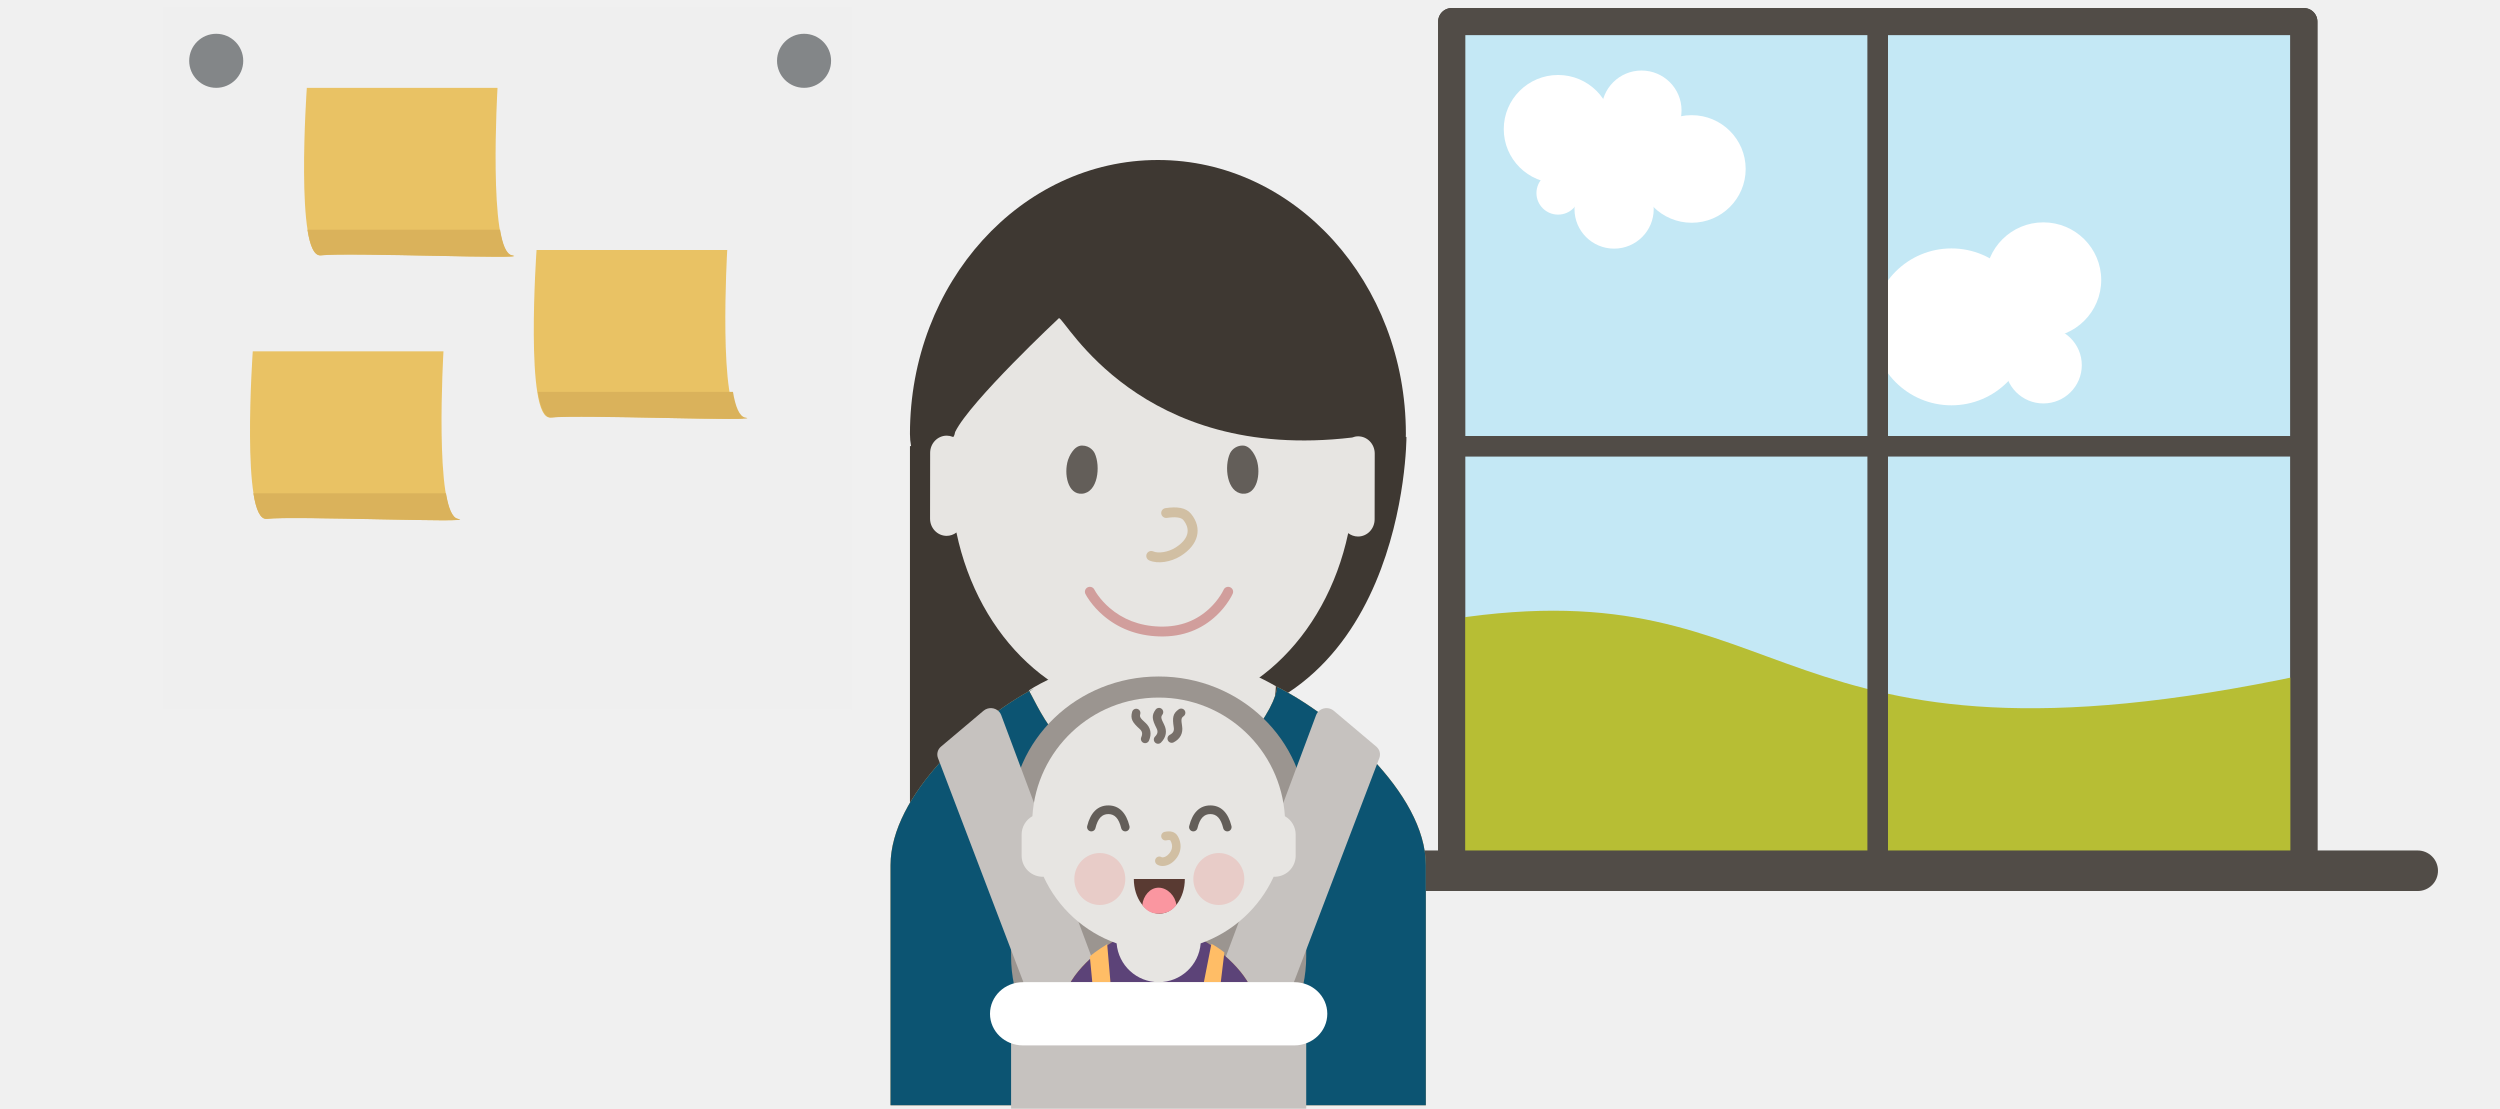
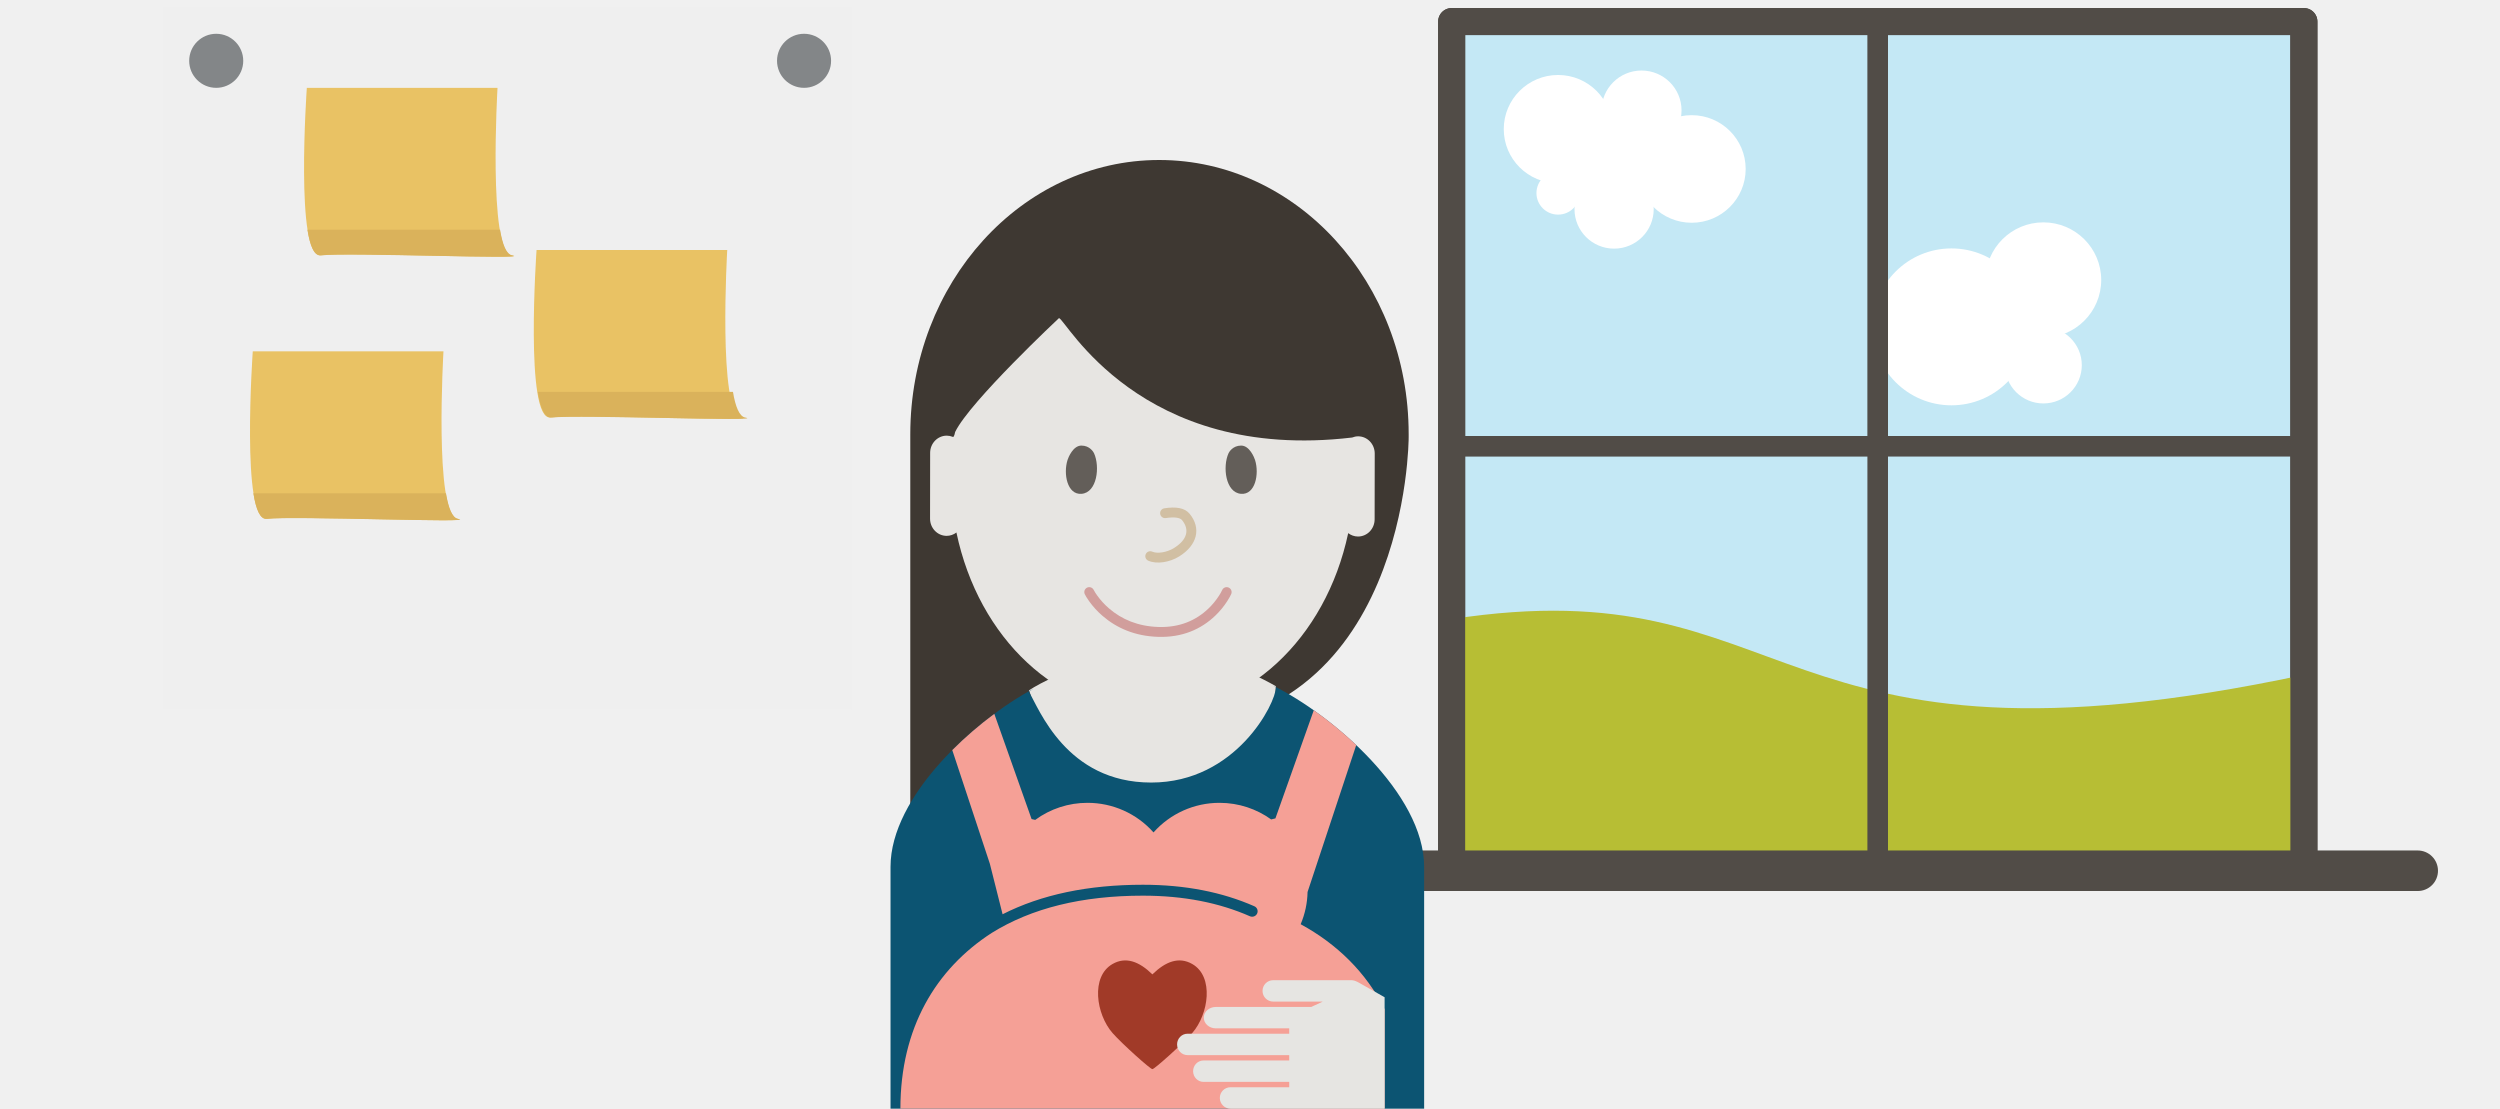
- <svg xmlns="http://www.w3.org/2000/svg" xmlns:xlink="http://www.w3.org/1999/xlink" width="370" height="164" viewBox="0 0 370 164">
-   <defs>
-     <path id="a" d="M.164 42.342A9.83 9.83 0 0 1 0 40.544C0 18.153 16.43 0 36.7 0c20.266 0 36.697 18.153 36.697 40.544 0 .15-.004.297-.01.444l.095-.001s.042 43.158-36.793 43.158C-.143 84.145 0 98.999 0 98.999V42.345l.164-.003z" />
-     <path id="c" d="M56.75 4.616c8.796 4.28 22.476 15.876 22.476 26.628v35.533H0V31.244C0 20.87 12.517 9.71 21.213 5.094c-.44.266-.673.427-.673.427 1.498 2.454 5.526 13.35 18.158 13.35 12.635 0 18.52-11.698 18.52-13.984a39.23 39.23 0 0 0-.469-.271z" />
-     <path id="e" d="M82.221 78.075v12.628H53.958V78.075c0-3.612 4.617-7.737 7.708-9.435h12.847c3.12 1.728 7.708 5.864 7.708 9.435z" />
-   </defs>
+ <svg xmlns="http://www.w3.org/2000/svg" width="370" height="164" viewBox="0 0 370 164">
  <g fill="none" fill-rule="evenodd">
    <path fill="#EFEFEF" d="M24 105h102V1H24z" />
    <path fill="#838688" d="M36 9.002a4 4 0 1 1-8-.003 4 4 0 0 1 8 .003M123 9.002A3.998 3.998 0 0 1 119 13a4 4 0 1 1 4-3.998" />
    <path fill="#E9C264" d="M67.7 76.775c3.48.696-24.379-.49-28.224 0C35.634 77.27 37.41 52 37.41 52h28.224S64.213 76.088 67.7 76.775" />
    <path fill="#DAB25B" d="M66.006 73H37.5c.37 2.347.991 3.912 2.015 3.795 3.854-.455 31.771.636 28.284 0-.874-.157-1.434-1.648-1.793-3.795" />
    <path fill="#E9C264" d="M109.7 61.778c3.477.69-24.38-.493-28.223 0C77.632 62.272 79.41 37 79.41 37h28.222s-1.416 24.089 2.068 24.778" />
    <path fill="#DAB25B" d="M108.48 58H79.6c.375 2.35 1.003 3.916 2.044 3.797 3.901-.455 32.18.632 28.652 0-.886-.162-1.457-1.647-1.817-3.797" />
    <path fill="#E9C264" d="M75.7 37.779c3.483.688-24.378-.495-28.224 0C43.634 38.267 45.41 13 45.41 13h28.223S72.216 37.087 75.7 37.779" />
    <path fill="#DAB25B" d="M74.01 34H45.5c.37 2.348.99 3.917 2.015 3.797 3.854-.456 31.775.632 28.284 0-.871-.159-1.435-1.651-1.79-3.797" />
    <g>
      <path fill="#C4E8F5" d="M214.845 128.871h126.131V3.192h-126.13z" />
      <path stroke="#403A33" stroke-linecap="round" stroke-linejoin="round" stroke-width="4" d="M214.845 128.871h126.131V3.192h-126.13z" />
      <path fill="#B7BE34" d="M214.845 91.628c51.475-7.926 46.011 25.32 126.131 8.249v28.995h-126.13V91.628z" />
      <path fill="#FFF" d="M310.98 41.438c0-4.71-3.833-8.529-8.562-8.529-4.727 0-8.56 3.819-8.56 8.529 0 4.712 3.833 8.53 8.56 8.53 4.729 0 8.562-3.818 8.562-8.53" />
      <path fill="#FFF" d="M300.466 48.377c0-6.412-5.217-11.611-11.652-11.611s-11.654 5.2-11.654 11.611c0 6.412 5.219 11.61 11.654 11.61s11.652-5.198 11.652-11.61" />
      <path fill="#FFF" d="M308.106 54.044c0-3.131-2.546-5.666-5.688-5.666-3.14 0-5.686 2.535-5.686 5.666 0 3.129 2.546 5.666 5.686 5.666 3.142 0 5.688-2.537 5.688-5.666" />
      <path stroke="#403A33" stroke-linecap="round" stroke-linejoin="round" stroke-width="3" d="M214.845 66.032h63.066V3.192h-63.066z" />
      <path stroke="#514C47" stroke-linecap="round" stroke-linejoin="round" stroke-width="3" d="M277.91 66.032h63.066V3.192h-63.065zM214.845 128.871h63.066V66.032h-63.066z" />
      <path stroke="#514C47" stroke-linecap="round" stroke-linejoin="round" stroke-width="3" d="M277.91 128.871h63.066V66.032h-63.065z" />
      <path stroke="#514C47" stroke-linecap="round" stroke-linejoin="round" stroke-width="6" d="M198 128.871h159.822" />
      <path fill="#FFF" d="M238.636 19.109c0 4.424-3.6 8.01-8.04 8.01-4.44 0-8.04-3.586-8.04-8.01 0-4.424 3.6-8.012 8.04-8.012 4.44 0 8.04 3.588 8.04 8.012" />
      <path fill="#FFF" d="M248.868 16.336c0 3.258-2.651 5.897-5.92 5.897s-5.92-2.64-5.92-5.897c0-3.259 2.651-5.898 5.92-5.898s5.92 2.64 5.92 5.898" />
      <path fill="#FFF" d="M258.36 25.007c0 4.397-3.577 7.961-7.99 7.961-4.414 0-7.99-3.564-7.99-7.961 0-4.398 3.576-7.962 7.99-7.962 4.413 0 7.99 3.564 7.99 7.962M233.797 28.574a3.197 3.197 0 0 1-3.201 3.19 3.197 3.197 0 0 1-3.202-3.19 3.197 3.197 0 0 1 3.202-3.19 3.197 3.197 0 0 1 3.201 3.19" />
      <path fill="#FFF" d="M244.749 30.957c0 3.227-2.624 5.841-5.862 5.841-3.237 0-5.861-2.614-5.861-5.841 0-3.225 2.624-5.842 5.86-5.842 3.239 0 5.863 2.617 5.863 5.842" />
      <path fill="#FFF" d="M245.501 23.792c0-3.956-3.218-7.164-7.19-7.164-3.972 0-7.19 3.208-7.19 7.164 0 3.958 3.218 7.165 7.19 7.165 3.972 0 7.19-3.207 7.19-7.165" />
      <path stroke="#514C47" stroke-linecap="round" stroke-linejoin="round" stroke-width="4" d="M214.845 128.871h126.131V3.192h-126.13z" />
    </g>
    <g>
-       <g transform="translate(134.673 23.68)">
-         <mask id="b" fill="#fff">
-           <use xlink:href="#a" />
-         </mask>
-         <g fill="#3E3832" mask="url(#b)">
-           <path d="M-13.113-1.46H87.55v115.224H-13.113z" />
-         </g>
-       </g>
+       <path fill="#3E3832" d="M134.723 64.29c0-22.428 16.49-40.61 36.838-40.61 20.343 0 36.922 18.132 36.922 40.56v.492s.042 43.227-36.932 43.227c-36.972 0-36.829 14.879-36.829 14.879V66.093v-1.804z" />
      <path fill="#E7E5E2" d="M152.273 102.176c1.493 2.389 5.688 44.354 18.28 44.354 12.596 0 18.282-42.745 18.282-44.97-19.283-11.047-36.562.616-36.562.616z" />
-       <g transform="translate(131.798 96.805)">
-         <mask id="d" fill="#fff">
-           <use xlink:href="#c" />
-         </mask>
-         <use fill="#D8A25D" xlink:href="#c" />
-         <g mask="url(#d)">
-           <path fill="#0C5472" d="M-48.416 108.476h184.704V-36.292H-48.416z" />
-         </g>
-       </g>
+       <path fill="#0C5472" d="M188.367 101.455c8.77 4.312 22.406 15.995 22.406 26.827v35.798h-78.975v-35.798c0-10.452 12.476-21.694 21.145-26.345-.44.268-.67.43-.67.43 1.493 2.473 5.508 13.45 18.1 13.45 12.595 0 18.462-11.785 18.462-14.089a39.005 39.005 0 0 0-.468-.273z" />
+       <path fill="#F5A096" d="M194.441 105.112a56.73 56.73 0 0 1 6.287 5.147l-7.21 21.76a12.798 12.798 0 0 1-1.02 4.765c5.376 2.93 9.692 7.132 12.425 12.582v14.714H133.26c0-11.961 5.252-20.66 13.505-26.001 5.91-3.676 13.367-5.52 22.386-5.52 6.056 0 11.314 1.055 15.834 3.046a.817.817 0 0 0 1.075-.411.806.806 0 0 0-.414-1.067c-4.733-2.084-10.217-3.184-16.495-3.184-8.102 0-15.028 1.453-20.768 4.368l-1.88-7.46-5.568-16.838a55.853 55.853 0 0 1 6.222-5.364l5.518 15.572c.178.042.357.084.536.124a13.037 13.037 0 0 1 7.737-2.526 13.04 13.04 0 0 1 9.772 4.378 13.04 13.04 0 0 1 9.772-4.378c2.855 0 5.495.912 7.641 2.457l.628-.155 5.68-16.009z" />
+       <path fill="#A13A28" d="M164.66 152.894c-2.445-2.789-3.26-8.366 0-10.225 1.965-1.12 3.93-.38 5.894 1.537 1.964-1.917 3.929-2.658 5.893-1.537 3.26 1.859 2.445 7.436 0 10.225-1.37 1.563-5.687 5.435-5.893 5.334-.206.1-4.523-3.77-5.894-5.334z" />
+       <path fill="#E6E5E2" fill-rule="nonzero" d="M204.923 147.592v16.488h-22.81c-.873 0-1.58-.71-1.58-1.584 0-.875.707-1.585 1.58-1.585h8.693v-.792H178.12c-.852 0-1.54-.71-1.54-1.584 0-.875.688-1.585 1.54-1.585h12.685v-.792h-15.054c-.851 0-1.542-.71-1.542-1.585s.69-1.584 1.542-1.584h15.054v-.792h-10.861c-.984 0-1.784-.709-1.784-1.584 0-.875.8-1.585 1.784-1.585h14.12l1.705-.792h-7.335c-.873 0-1.58-.71-1.58-1.584 0-.875.707-1.584 1.58-1.584h11.544c.617 0 1.139.375 1.89.792.332.184 1.35.761 3.054 1.732z" />
      <path fill="#E7E5E2" d="M141.362 63.929s-.154.87-.352.727a2.374 2.374 0 0 0-.887-.18c-1.356-.001-2.46 1.138-2.462 2.545l-.013 9.735c-.003 1.407 1.094 2.548 2.453 2.551a2.38 2.38 0 0 0 1.45-.498c3.284 15.676 14.99 26.747 28.95 26.771 13.96.023 25.703-11.011 29.033-26.676.406.31.904.501 1.449.502 1.358.002 2.46-1.137 2.462-2.543l.015-9.736c.001-1.407-1.096-2.549-2.454-2.551-.313 0-.612.066-.887.177-31.482 3.731-42.463-17.672-43.391-17.673 0 0-13.167 12.325-15.366 16.849z" />
      <g>
-         <path fill="#635E59" d="M160.147 73.069c-2.13.159-2.725-2.954-2.084-4.987.12-.385.826-2.14 2.074-2.14 1.246 0 1.797.96 1.873 1.125.917 1.981.467 5.827-1.863 6.002M183.914 73.069c2.13.159 2.726-2.954 2.084-4.987-.12-.385-.826-2.14-2.074-2.14a2.095 2.095 0 0 0-1.873 1.125c-.917 1.981-.467 5.827 1.863 6.002" />
-         <path fill="#D1BFA3" fill-rule="nonzero" d="M172.706 76.648c1.252-.192 2.108-.072 2.414.301 1.156 1.41.786 2.9-1.197 4.124-1.043.643-2.479.87-3.239.536a.738.738 0 0 0-.97.372c-.165.368.003.8.375.962 1.256.552 3.187.247 4.611-.631 2.696-1.663 3.313-4.15 1.561-6.284-.74-.902-2.053-1.086-3.779-.823a.73.73 0 0 0-.615.832.735.735 0 0 0 .839.61z" />
-         <path fill="#D19E9C" fill-rule="nonzero" d="M181.094 87.287a6.63 6.63 0 0 1-.463.82 10.367 10.367 0 0 1-1.566 1.89c-1.882 1.793-4.332 2.83-7.45 2.735-3.04-.092-5.478-1.113-7.39-2.759a10.912 10.912 0 0 1-1.745-1.897 6.63 6.63 0 0 1-.518-.82.739.739 0 0 0-.985-.332.727.727 0 0 0-.336.977c.108.218.319.574.64 1.022a12.368 12.368 0 0 0 1.98 2.152c2.157 1.858 4.916 3.013 8.31 3.116 3.534.108 6.359-1.088 8.514-3.141a11.82 11.82 0 0 0 1.787-2.158c.288-.448.475-.804.57-1.021a.727.727 0 0 0-.38-.96.738.738 0 0 0-.968.376z" />
-       </g>
-       <g>
-         <path fill="#9B9590" d="M171.48 100.12c12.062 0 21.84 9.392 21.84 20.978v20.444c0 11.586-9.778 20.978-21.84 20.978s-21.84-9.392-21.84-20.978v-20.444c0-11.586 9.778-20.978 21.84-20.978z" />
-         <path fill="#C6C2BF" d="M139.269 110.498l6.295-5.308a1.685 1.685 0 0 1 2.298.133c.138.148.245.32.314.508l15.41 41.245c.3.803-.137 1.685-.977 1.977l-7.072 2.453c-.844.293-1.778-.122-2.086-.927l-14.633-38.39a1.502 1.502 0 0 1 .45-1.69zM203.691 110.498c.5.422.68 1.092.451 1.69l-14.633 38.39v.001c-.308.805-1.242 1.22-2.086.927l-7.072-2.453c-.84-.292-1.276-1.174-.976-1.977l15.409-41.245c.07-.187.176-.36.314-.508a1.685 1.685 0 0 1 2.298-.133l6.295 5.308z" />
-         <g transform="translate(103.482 70.48)">
-           <mask id="f" fill="#fff">
-             <use xlink:href="#e" />
-           </mask>
-           <use fill="#D8A25D" xlink:href="#e" />
-           <g mask="url(#f)">
-             <path fill="#5C4378" d="M1.117 146.765h146.765V0H1.117z" />
-           </g>
+         <g fill="#635E59">
+           <path d="M160.061 73.087c-2.116.16-2.708-2.96-2.07-4.997.12-.386.82-2.144 2.06-2.144 1.239 0 1.786.96 1.862 1.126.911 1.986.463 5.84-1.852 6.015M183.68 73.087c2.116.16 2.708-2.96 2.07-4.997-.12-.386-.82-2.144-2.06-2.144-1.239 0-1.786.96-1.862 1.126-.91 1.986-.463 5.84 1.852 6.015" />
        </g>
-         <path fill="#FFBD66" d="M163.178 161.183h15.588l2.441-20.224c-.282-.245-1.927-1.39-1.927-1.226l-1.913 9.721-12.635.405-.868-10.126s-1.97 1.209-2.57 1.838l1.884 19.612z" />
-         <path fill="#E7E5E2" d="M152.796 120.797c.6-9.797 8.736-17.557 18.684-17.557s18.084 7.76 18.684 17.557a3.12 3.12 0 0 1 1.596 2.723v3.12a3.12 3.12 0 0 1-3.256 3.117 18.78 18.78 0 0 1-10.804 9.865 6.24 6.24 0 0 1-12.44 0 18.78 18.78 0 0 1-10.804-9.865 3.12 3.12 0 0 1-3.256-3.117v-3.12a3.12 3.12 0 0 1 1.596-2.723z" />
-         <g fill="#78706A" fill-rule="nonzero">
-           <path d="M167.555 105.355a.624.624 0 1 1 1.203.332c-.114.414-.004.594.755 1.277.79.711.974 1.645.536 2.65a.624.624 0 1 1-1.144-.5c.227-.52.156-.877-.227-1.222-1.088-.98-1.408-1.504-1.123-2.537zM171.033 105.022a.624.624 0 0 1 1.005.741c-.255.346-.217.553.246 1.463.483.947.32 1.884-.449 2.665a.624.624 0 0 1-.889-.876c.398-.404.46-.763.226-1.223-.664-1.304-.775-1.908-.139-2.77zM174.443 104.987a.624.624 0 1 1 .726 1.015c-.35.25-.377.459-.217 1.468.166 1.05-.279 1.89-1.251 2.396a.624.624 0 1 1-.575-1.108c.504-.262.674-.583.593-1.093-.229-1.446-.148-2.054.724-2.678z" />
-         </g>
-         <g>
-           <path fill="#E8CCC8" d="M166.548 130.094c0 2.123-1.689 3.845-3.773 3.845-2.085 0-3.775-1.722-3.775-3.845s1.69-3.844 3.775-3.844c2.084 0 3.773 1.721 3.773 3.844M184.161 130.094c0 2.123-1.69 3.845-3.773 3.845-2.085 0-3.775-1.722-3.775-3.845s1.69-3.844 3.775-3.844c2.084 0 3.773 1.721 3.773 3.844" />
-           <path fill="#D1BFA3" fill-rule="nonzero" d="M172.617 124.371a.63.63 0 0 1-.745-.495.64.64 0 0 1 .486-.759c.846-.181 1.554-.042 1.943.623.756 1.295.493 2.786-.7 3.819-.693.6-1.666.815-2.346.397a.648.648 0 0 1-.213-.88c.18-.303.567-.4.864-.217.149.092.56 0 .88-.277.73-.632.873-1.436.434-2.186-.041-.07-.224-.106-.603-.025z" />
-           <path fill="#635E59" fill-rule="nonzero" d="M160.906 122.25a.642.642 0 0 0 .458.777.628.628 0 0 0 .762-.466c.356-1.449.973-2.078 1.906-2.078.933 0 1.55.63 1.906 2.078a.628.628 0 0 0 .763.466.642.642 0 0 0 .458-.777c-.483-1.968-1.544-3.048-3.127-3.048-1.583 0-2.643 1.08-3.126 3.048zM176.003 122.25a.642.642 0 0 0 .457.777.628.628 0 0 0 .763-.466c.356-1.449.973-2.078 1.906-2.078.933 0 1.55.63 1.906 2.078a.628.628 0 0 0 .763.466.642.642 0 0 0 .457-.777c-.483-1.968-1.543-3.048-3.126-3.048s-2.643 1.08-3.126 3.048z" />
-           <path fill="#593A32" d="M167.806 130.094h7.549c0 2.831-1.69 5.126-3.774 5.126-2.085 0-3.775-2.295-3.775-5.126z" />
-           <path fill="#FA96A0" d="M171.475 135.22c-.985 0-1.77-.342-2.41-1.281.12-1.303 1.094-2.563 2.41-2.563 1.315 0 2.502 1.26 2.622 2.563-.642.94-1.638 1.281-2.622 1.281z" />
-         </g>
-         <path fill="#C6C2BF" d="M193.32 164.08h-43.68v-15.416c0-1.825 1.983-3.304 4.43-3.304h34.82c2.447 0 4.43 1.479 4.43 3.304v15.416z" />
-         <path fill="#FFF" d="M151.393 145.36h40.174c2.691 0 4.873 2.095 4.873 4.68 0 2.585-2.182 4.68-4.873 4.68h-40.174c-2.691 0-4.873-2.095-4.873-4.68 0-2.585 2.182-4.68 4.873-4.68z" />
+         <path fill="#D1BFA3" fill-rule="nonzero" d="M172.542 76.674c1.244-.192 2.094-.072 2.399.302 1.149 1.412.781 2.906-1.19 4.132-1.037.645-2.463.872-3.218.537a.731.731 0 1 0-.592 1.338c1.248.552 3.168.247 4.582-.633 2.68-1.667 3.292-4.159 1.552-6.298-.737-.904-2.04-1.088-3.756-.824a.731.731 0 0 0 .223 1.446z" />
+         <path fill="#D19E9C" fill-rule="nonzero" d="M180.877 87.336a6.66 6.66 0 0 1-.46.821 10.371 10.371 0 0 1-1.556 1.895c-1.87 1.797-4.305 2.836-7.403 2.741-3.02-.093-5.444-1.116-7.344-2.765a10.902 10.902 0 0 1-1.734-1.901 6.654 6.654 0 0 1-.515-.821.731.731 0 1 0-1.313.645c.108.219.317.575.636 1.024a12.357 12.357 0 0 0 1.967 2.157c2.145 1.862 4.886 3.02 8.258 3.123 3.512.108 6.32-1.09 8.461-3.148a11.824 11.824 0 0 0 1.776-2.163c.286-.449.473-.805.568-1.023a.731.731 0 1 0-1.34-.585z" />
      </g>
    </g>
  </g>
</svg>
